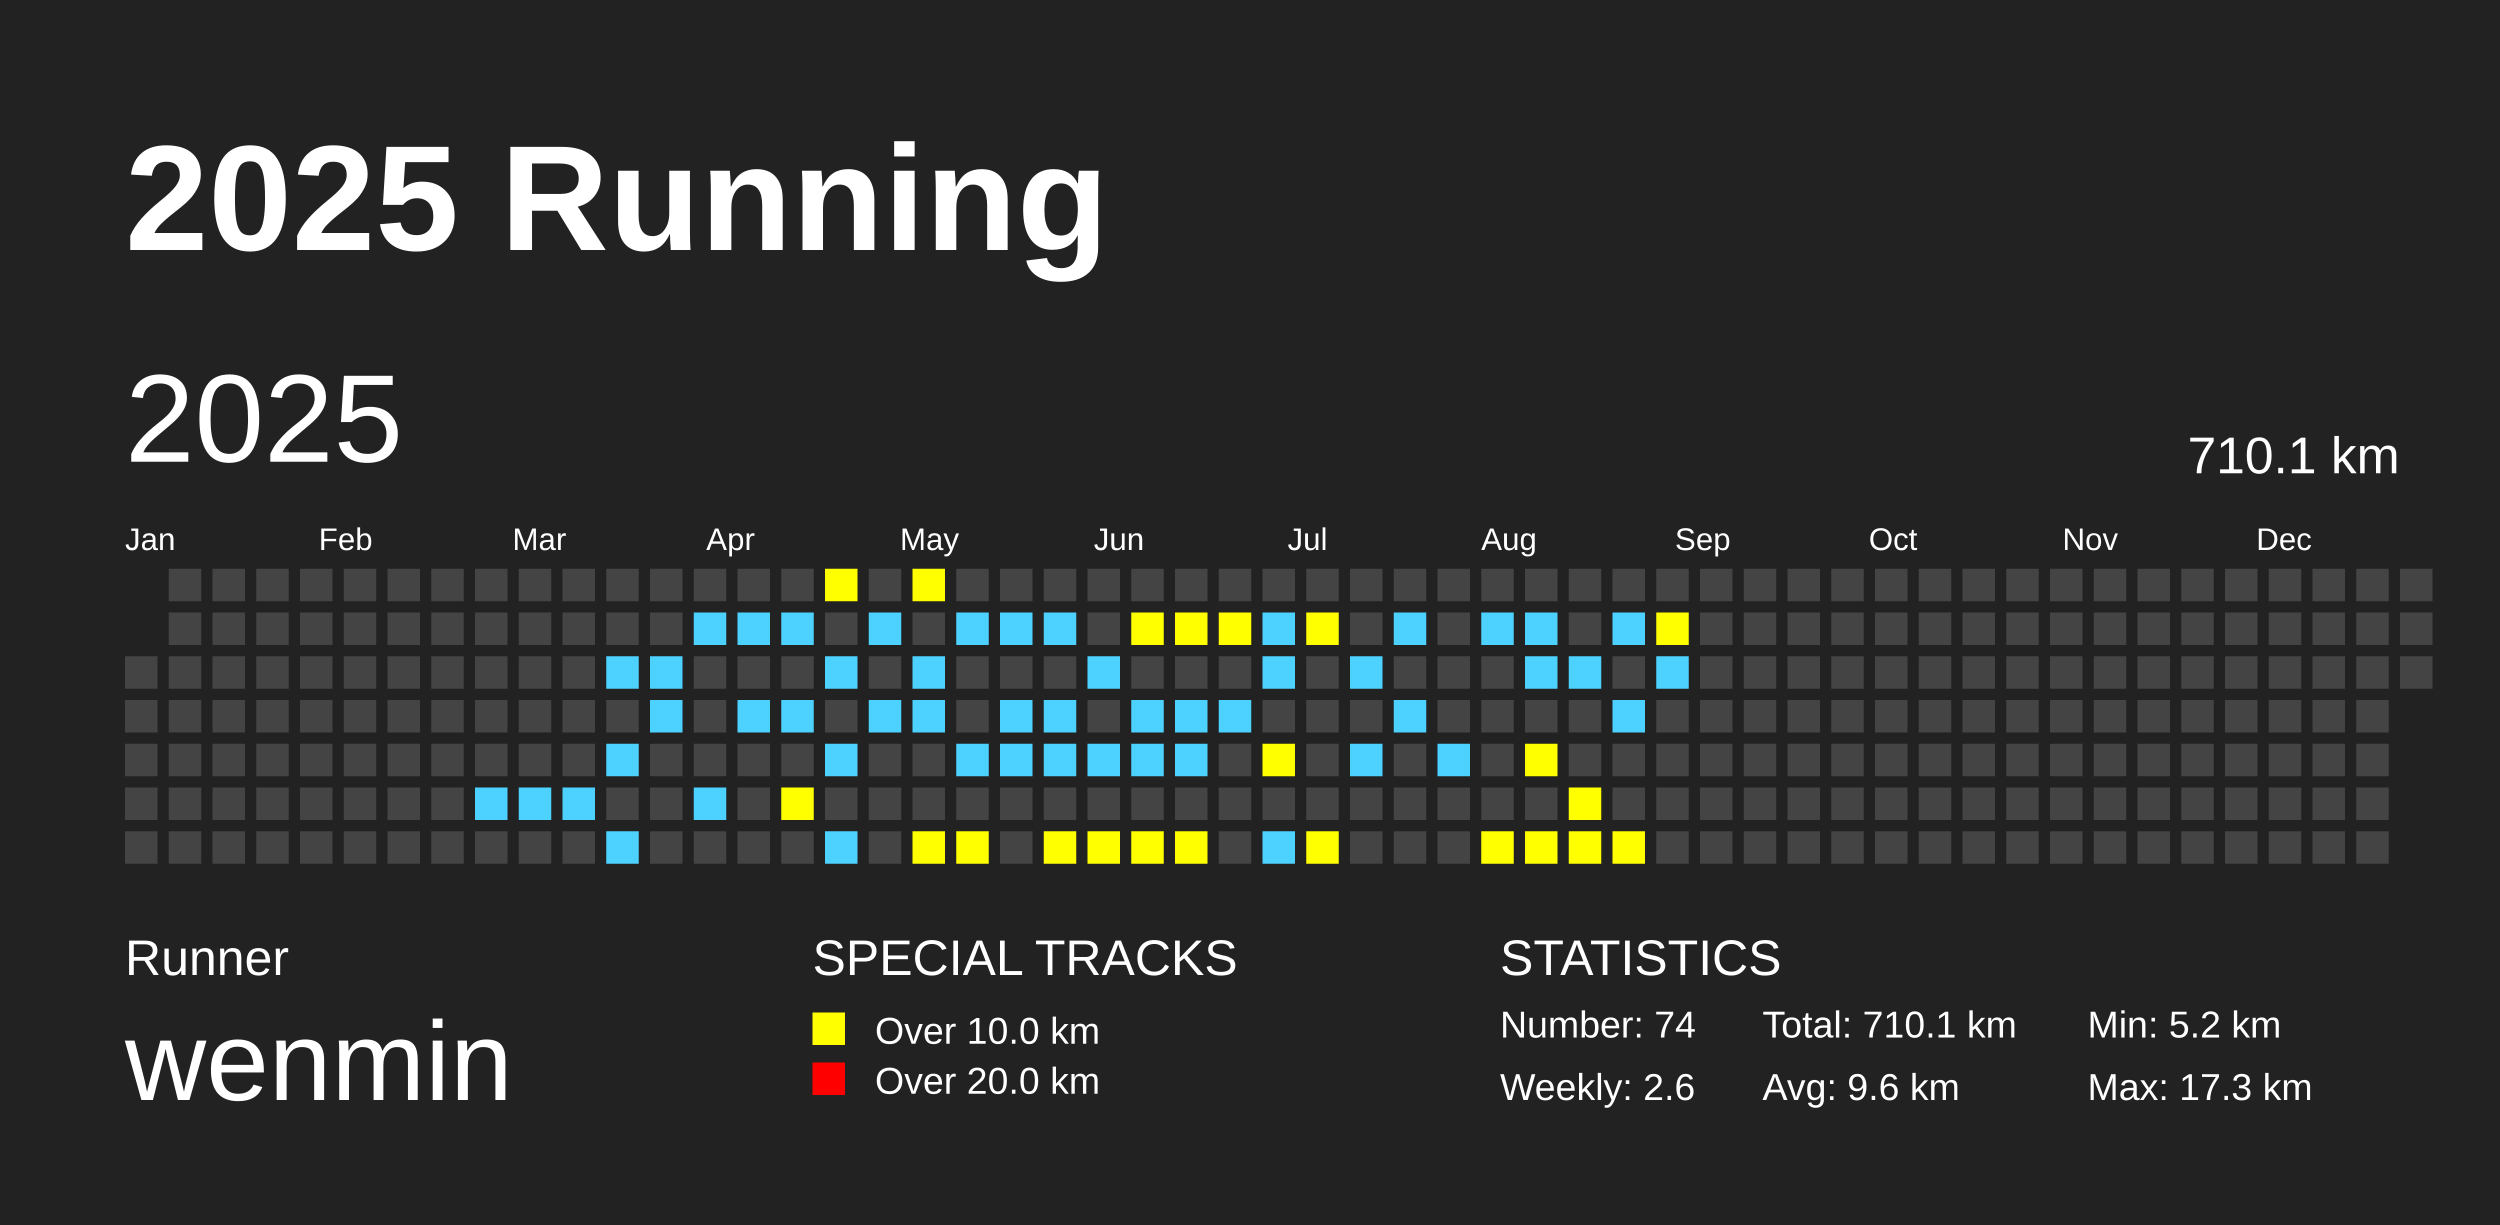
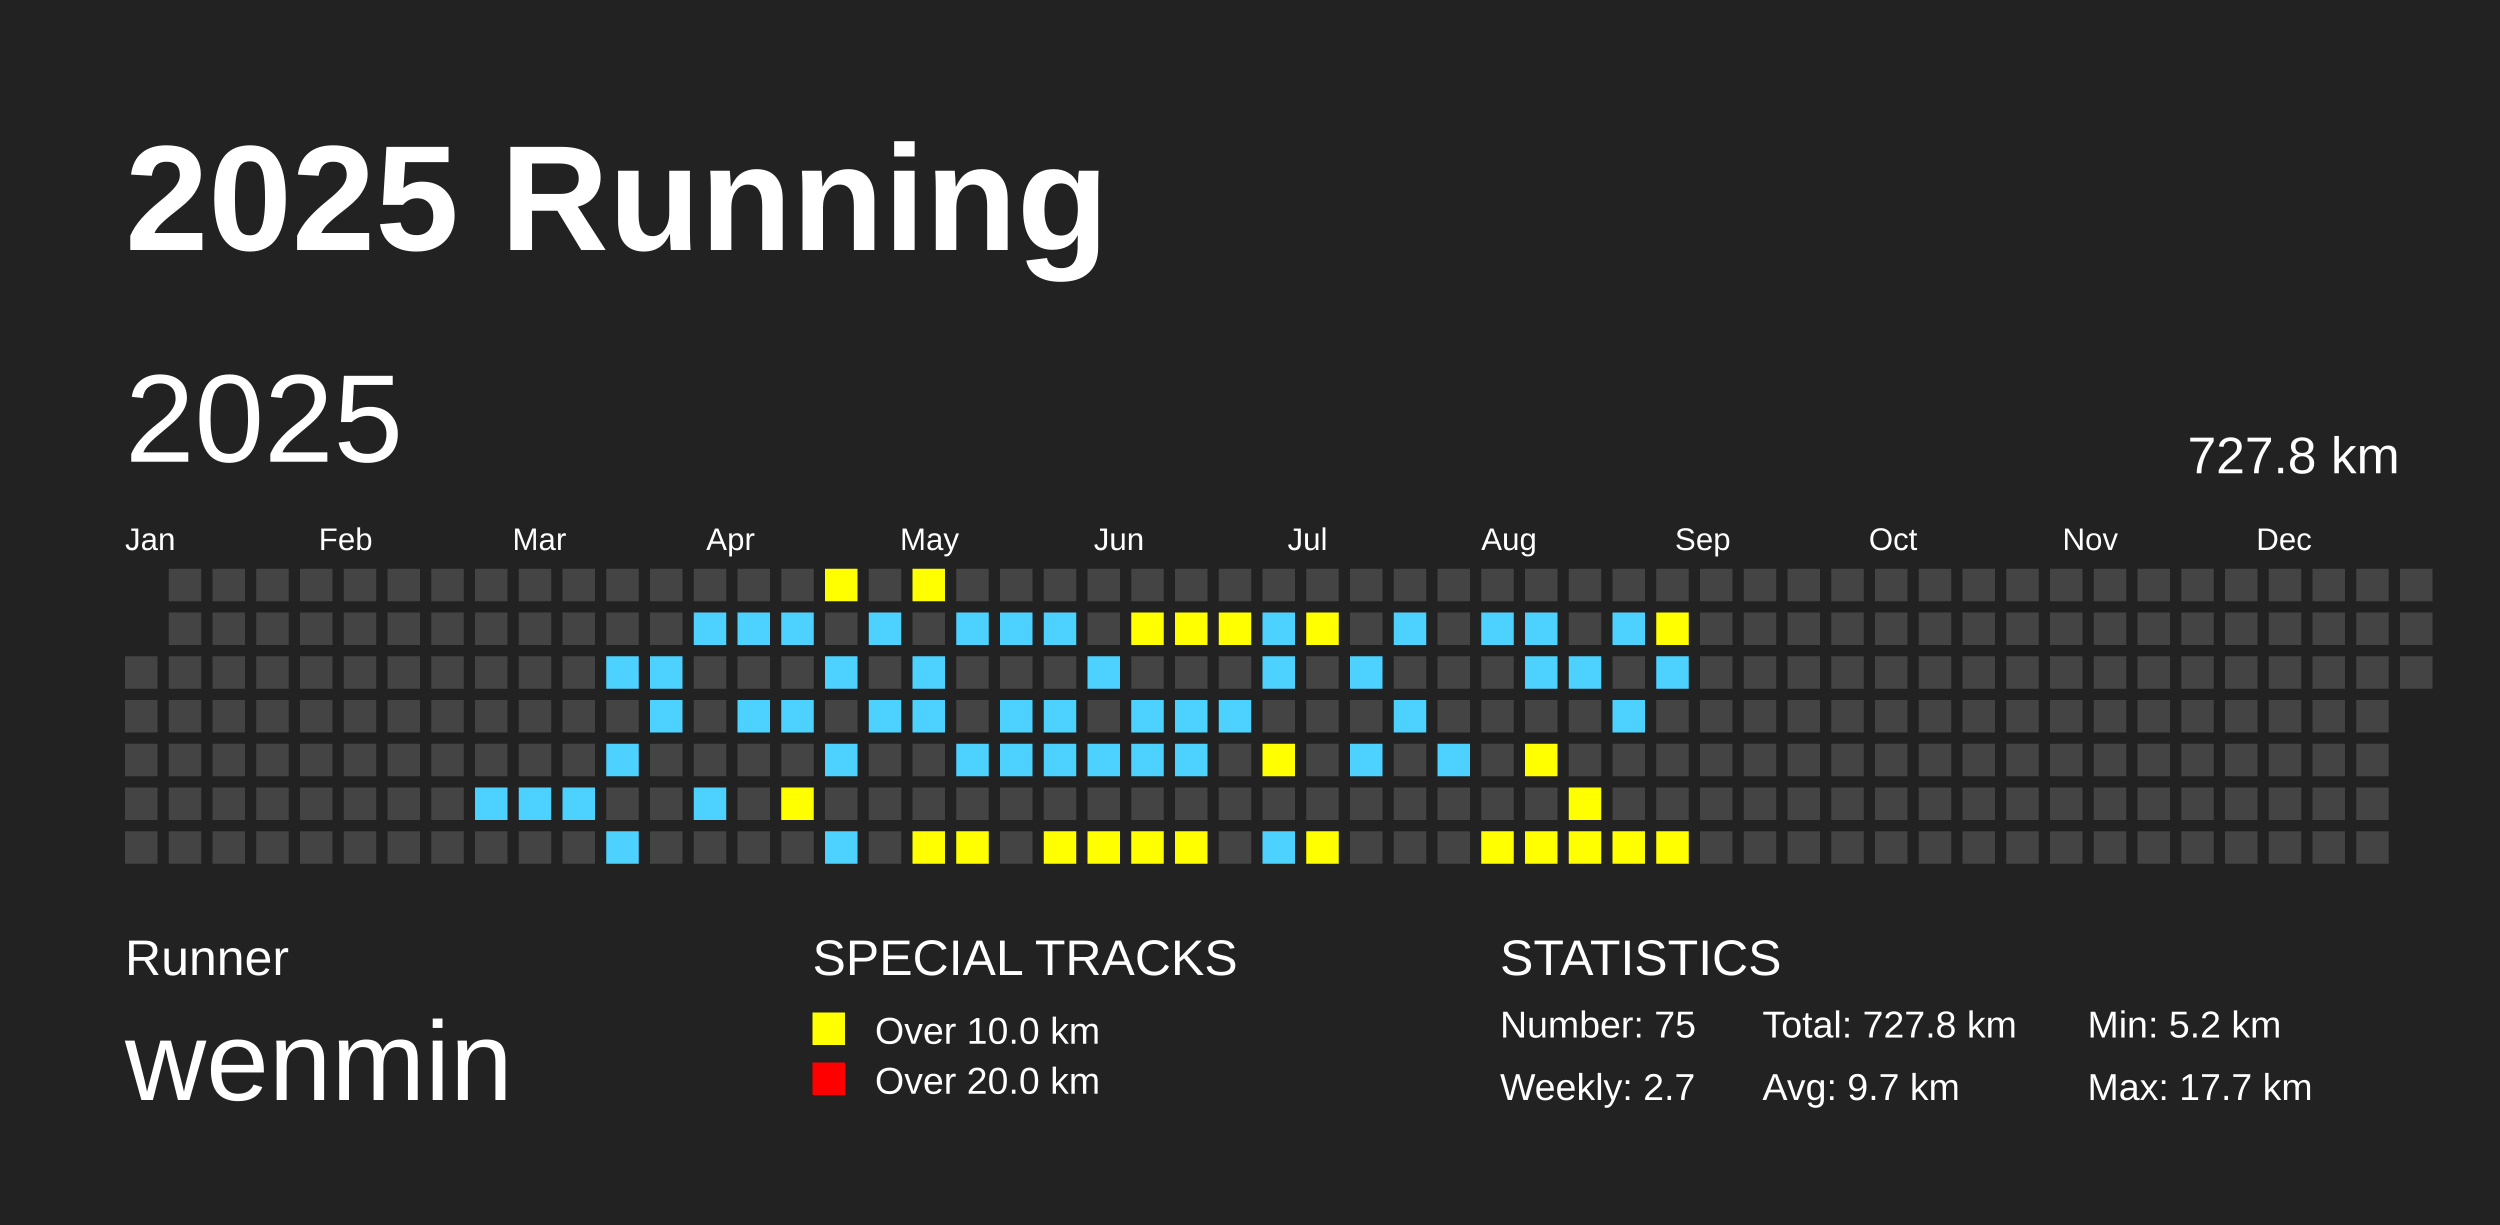
<svg xmlns="http://www.w3.org/2000/svg" baseProfile="full" height="98mm" version="1.1" viewBox="0,0,200,98" width="200mm">
  <defs />
  <rect fill="#222222" height="98" width="200" x="0" y="0" />
  <text fill="#FFFFFF" style="font-size:12px; font-family:Arial; font-weight:bold;" x="10" y="20">2025 Running</text>
  <text fill="#FFFFFF" style="font-size:4px; font-family:Arial" x="10" y="78">Runner</text>
  <text fill="#FFFFFF" style="font-size:9px; font-family:Arial" x="10" y="88">wenmin</text>
  <text fill="#FFFFFF" style="font-size:4px; font-family:Arial" x="65" y="78">SPECIAL TRACKS</text>
  <rect fill="yellow" height="2.6" width="2.6" x="65" y="81" />
  <text fill="#FFFFFF" style="font-size:3px; font-family:Arial" x="70" y="83.5">Over 10.0 km</text>
  <rect fill="red" height="2.6" width="2.6" x="65" y="85" />
  <text fill="#FFFFFF" style="font-size:3px; font-family:Arial" x="70" y="87.5">Over 20.0 km</text>
  <text fill="#FFFFFF" style="font-size:4px; font-family:Arial" x="120" y="78">STATISTICS</text>
-   <text fill="#FFFFFF" style="font-size:3px; font-family:Arial" x="120" y="83">Number: 74</text>
-   <text fill="#FFFFFF" style="font-size:3px; font-family:Arial" x="120" y="88">Weekly: 2.6</text>
-   <text fill="#FFFFFF" style="font-size:3px; font-family:Arial" x="141" y="83">Total: 710.1 km</text>
-   <text fill="#FFFFFF" style="font-size:3px; font-family:Arial" x="141" y="88">Avg: 9.6 km</text>
+   <text fill="#FFFFFF" style="font-size:3px; font-family:Arial" x="120" y="83">Number: 75</text>
+   <text fill="#FFFFFF" style="font-size:3px; font-family:Arial" x="120" y="88">Weekly: 2.7</text>
+   <text fill="#FFFFFF" style="font-size:3px; font-family:Arial" x="141" y="83">Total: 727.8 km</text>
+   <text fill="#FFFFFF" style="font-size:3px; font-family:Arial" x="141" y="88">Avg: 9.7 km</text>
  <text fill="#FFFFFF" style="font-size:3px; font-family:Arial" x="167" y="83">Min: 5.2 km</text>
-   <text fill="#FFFFFF" style="font-size:3px; font-family:Arial" x="167" y="88">Max: 17.3 km</text>
+   <text fill="#FFFFFF" style="font-size:3px; font-family:Arial" x="167" y="88">Max: 17.7 km</text>
  <text dominant-baseline="hanging" fill="#FFFFFF" style="font-size:10.0px; font-family:Arial;" x="10" y="30">2025</text>
-   <text dominant-baseline="hanging" fill="#FFFFFF" style="font-size:4.125px; font-family:Arial;" x="175" y="35">710.1 km</text>
+   <text dominant-baseline="hanging" fill="#FFFFFF" style="font-size:4.125px; font-family:Arial;" x="175" y="35">727.8 km</text>
  <text fill="#FFFFFF" style="font-size:2.5px; font-family:Arial" x="10.0" y="44">Jan</text>
  <text fill="#FFFFFF" style="font-size:2.5px; font-family:Arial" x="25.5" y="44">Feb</text>
  <text fill="#FFFFFF" style="font-size:2.5px; font-family:Arial" x="41.0" y="44">Mar</text>
  <text fill="#FFFFFF" style="font-size:2.5px; font-family:Arial" x="56.5" y="44">Apr</text>
  <text fill="#FFFFFF" style="font-size:2.5px; font-family:Arial" x="72.0" y="44">May</text>
  <text fill="#FFFFFF" style="font-size:2.5px; font-family:Arial" x="87.5" y="44">Jun</text>
  <text fill="#FFFFFF" style="font-size:2.5px; font-family:Arial" x="103.0" y="44">Jul</text>
  <text fill="#FFFFFF" style="font-size:2.5px; font-family:Arial" x="118.5" y="44">Aug</text>
  <text fill="#FFFFFF" style="font-size:2.5px; font-family:Arial" x="134.0" y="44">Sep</text>
  <text fill="#FFFFFF" style="font-size:2.5px; font-family:Arial" x="149.5" y="44">Oct</text>
  <text fill="#FFFFFF" style="font-size:2.5px; font-family:Arial" x="165.0" y="44">Nov</text>
  <text fill="#FFFFFF" style="font-size:2.5px; font-family:Arial" x="180.5" y="44">Dec</text>
  <rect fill="#444444" height="2.6" width="2.6" x="10.0" y="52.5" />
  <rect fill="#444444" height="2.6" width="2.6" x="10.0" y="56.0" />
  <rect fill="#444444" height="2.6" width="2.6" x="10.0" y="59.5" />
  <rect fill="#444444" height="2.6" width="2.6" x="10.0" y="63.0" />
  <rect fill="#444444" height="2.6" width="2.6" x="10.0" y="66.5" />
  <rect fill="#444444" height="2.6" width="2.6" x="13.5" y="45.5" />
  <rect fill="#444444" height="2.6" width="2.6" x="13.5" y="49.0" />
  <rect fill="#444444" height="2.6" width="2.6" x="13.5" y="52.5" />
  <rect fill="#444444" height="2.6" width="2.6" x="13.5" y="56.0" />
  <rect fill="#444444" height="2.6" width="2.6" x="13.5" y="59.5" />
  <rect fill="#444444" height="2.6" width="2.6" x="13.5" y="63.0" />
  <rect fill="#444444" height="2.6" width="2.6" x="13.5" y="66.5" />
  <rect fill="#444444" height="2.6" width="2.6" x="17.0" y="45.5" />
  <rect fill="#444444" height="2.6" width="2.6" x="17.0" y="49.0" />
  <rect fill="#444444" height="2.6" width="2.6" x="17.0" y="52.5" />
  <rect fill="#444444" height="2.6" width="2.6" x="17.0" y="56.0" />
  <rect fill="#444444" height="2.6" width="2.6" x="17.0" y="59.5" />
  <rect fill="#444444" height="2.6" width="2.6" x="17.0" y="63.0" />
  <rect fill="#444444" height="2.6" width="2.6" x="17.0" y="66.5" />
  <rect fill="#444444" height="2.6" width="2.6" x="20.5" y="45.5" />
  <rect fill="#444444" height="2.6" width="2.6" x="20.5" y="49.0" />
  <rect fill="#444444" height="2.6" width="2.6" x="20.5" y="52.5" />
  <rect fill="#444444" height="2.6" width="2.6" x="20.5" y="56.0" />
  <rect fill="#444444" height="2.6" width="2.6" x="20.5" y="59.5" />
  <rect fill="#444444" height="2.6" width="2.6" x="20.5" y="63.0" />
  <rect fill="#444444" height="2.6" width="2.6" x="20.5" y="66.5" />
  <rect fill="#444444" height="2.6" width="2.6" x="24.0" y="45.5" />
  <rect fill="#444444" height="2.6" width="2.6" x="24.0" y="49.0" />
  <rect fill="#444444" height="2.6" width="2.6" x="24.0" y="52.5" />
  <rect fill="#444444" height="2.6" width="2.6" x="24.0" y="56.0" />
  <rect fill="#444444" height="2.6" width="2.6" x="24.0" y="59.5" />
  <rect fill="#444444" height="2.6" width="2.6" x="24.0" y="63.0" />
  <rect fill="#444444" height="2.6" width="2.6" x="24.0" y="66.5" />
  <rect fill="#444444" height="2.6" width="2.6" x="27.5" y="45.5" />
  <rect fill="#444444" height="2.6" width="2.6" x="27.5" y="49.0" />
  <rect fill="#444444" height="2.6" width="2.6" x="27.5" y="52.5" />
  <rect fill="#444444" height="2.6" width="2.6" x="27.5" y="56.0" />
  <rect fill="#444444" height="2.6" width="2.6" x="27.5" y="59.5" />
  <rect fill="#444444" height="2.6" width="2.6" x="27.5" y="63.0" />
  <rect fill="#444444" height="2.6" width="2.6" x="27.5" y="66.5" />
  <rect fill="#444444" height="2.6" width="2.6" x="31.0" y="45.5" />
  <rect fill="#444444" height="2.6" width="2.6" x="31.0" y="49.0" />
  <rect fill="#444444" height="2.6" width="2.6" x="31.0" y="52.5" />
  <rect fill="#444444" height="2.6" width="2.6" x="31.0" y="56.0" />
  <rect fill="#444444" height="2.6" width="2.6" x="31.0" y="59.5" />
  <rect fill="#444444" height="2.6" width="2.6" x="31.0" y="63.0" />
  <rect fill="#444444" height="2.6" width="2.6" x="31.0" y="66.5" />
  <rect fill="#444444" height="2.6" width="2.6" x="34.5" y="45.5" />
  <rect fill="#444444" height="2.6" width="2.6" x="34.5" y="49.0" />
  <rect fill="#444444" height="2.6" width="2.6" x="34.5" y="52.5" />
  <rect fill="#444444" height="2.6" width="2.6" x="34.5" y="56.0" />
  <rect fill="#444444" height="2.6" width="2.6" x="34.5" y="59.5" />
  <rect fill="#444444" height="2.6" width="2.6" x="34.5" y="63.0" />
  <rect fill="#444444" height="2.6" width="2.6" x="34.5" y="66.5" />
  <rect fill="#444444" height="2.6" width="2.6" x="38.0" y="45.5" />
  <rect fill="#444444" height="2.6" width="2.6" x="38.0" y="49.0" />
  <rect fill="#444444" height="2.6" width="2.6" x="38.0" y="52.5" />
  <rect fill="#444444" height="2.6" width="2.6" x="38.0" y="56.0" />
  <rect fill="#444444" height="2.6" width="2.6" x="38.0" y="59.5" />
  <rect fill="#4DD2FF" height="2.6" width="2.6" x="38.0" y="63.0" />
  <rect fill="#444444" height="2.6" width="2.6" x="38.0" y="66.5" />
  <rect fill="#444444" height="2.6" width="2.6" x="41.5" y="45.5" />
  <rect fill="#444444" height="2.6" width="2.6" x="41.5" y="49.0" />
  <rect fill="#444444" height="2.6" width="2.6" x="41.5" y="52.5" />
  <rect fill="#444444" height="2.6" width="2.6" x="41.5" y="56.0" />
  <rect fill="#444444" height="2.6" width="2.6" x="41.5" y="59.5" />
  <rect fill="#4DD2FF" height="2.6" width="2.6" x="41.5" y="63.0" />
  <rect fill="#444444" height="2.6" width="2.6" x="41.5" y="66.5" />
  <rect fill="#444444" height="2.6" width="2.6" x="45.0" y="45.5" />
  <rect fill="#444444" height="2.6" width="2.6" x="45.0" y="49.0" />
  <rect fill="#444444" height="2.6" width="2.6" x="45.0" y="52.5" />
  <rect fill="#444444" height="2.6" width="2.6" x="45.0" y="56.0" />
  <rect fill="#444444" height="2.6" width="2.6" x="45.0" y="59.5" />
  <rect fill="#4DD2FF" height="2.6" width="2.6" x="45.0" y="63.0" />
  <rect fill="#444444" height="2.6" width="2.6" x="45.0" y="66.5" />
  <rect fill="#444444" height="2.6" width="2.6" x="48.5" y="45.5" />
  <rect fill="#444444" height="2.6" width="2.6" x="48.5" y="49.0" />
  <rect fill="#4DD2FF" height="2.6" width="2.6" x="48.5" y="52.5" />
  <rect fill="#444444" height="2.6" width="2.6" x="48.5" y="56.0" />
  <rect fill="#4DD2FF" height="2.6" width="2.6" x="48.5" y="59.5" />
  <rect fill="#444444" height="2.6" width="2.6" x="48.5" y="63.0" />
  <rect fill="#4DD2FF" height="2.6" width="2.6" x="48.5" y="66.5" />
  <rect fill="#444444" height="2.6" width="2.6" x="52.0" y="45.5" />
  <rect fill="#444444" height="2.6" width="2.6" x="52.0" y="49.0" />
  <rect fill="#4DD2FF" height="2.6" width="2.6" x="52.0" y="52.5" />
  <rect fill="#4DD2FF" height="2.6" width="2.6" x="52.0" y="56.0" />
  <rect fill="#444444" height="2.6" width="2.6" x="52.0" y="59.5" />
  <rect fill="#444444" height="2.6" width="2.6" x="52.0" y="63.0" />
  <rect fill="#444444" height="2.6" width="2.6" x="52.0" y="66.5" />
  <rect fill="#444444" height="2.6" width="2.6" x="55.5" y="45.5" />
  <rect fill="#4DD2FF" height="2.6" width="2.6" x="55.5" y="49.0" />
  <rect fill="#444444" height="2.6" width="2.6" x="55.5" y="52.5" />
  <rect fill="#444444" height="2.6" width="2.6" x="55.5" y="56.0" />
  <rect fill="#444444" height="2.6" width="2.6" x="55.5" y="59.5" />
  <rect fill="#4DD2FF" height="2.6" width="2.6" x="55.5" y="63.0" />
  <rect fill="#444444" height="2.6" width="2.6" x="55.5" y="66.5" />
  <rect fill="#444444" height="2.6" width="2.6" x="59.0" y="45.5" />
  <rect fill="#4DD2FF" height="2.6" width="2.6" x="59.0" y="49.0" />
  <rect fill="#444444" height="2.6" width="2.6" x="59.0" y="52.5" />
  <rect fill="#4DD2FF" height="2.6" width="2.6" x="59.0" y="56.0" />
  <rect fill="#444444" height="2.6" width="2.6" x="59.0" y="59.5" />
  <rect fill="#444444" height="2.6" width="2.6" x="59.0" y="63.0" />
  <rect fill="#444444" height="2.6" width="2.6" x="59.0" y="66.5" />
  <rect fill="#444444" height="2.6" width="2.6" x="62.5" y="45.5" />
  <rect fill="#4DD2FF" height="2.6" width="2.6" x="62.5" y="49.0" />
  <rect fill="#444444" height="2.6" width="2.6" x="62.5" y="52.5" />
  <rect fill="#4DD2FF" height="2.6" width="2.6" x="62.5" y="56.0" />
  <rect fill="#444444" height="2.6" width="2.6" x="62.5" y="59.5" />
  <rect fill="yellow" height="2.6" width="2.6" x="62.5" y="63.0" />
  <rect fill="#444444" height="2.6" width="2.6" x="62.5" y="66.5" />
  <rect fill="yellow" height="2.6" width="2.6" x="66.0" y="45.5" />
  <rect fill="#444444" height="2.6" width="2.6" x="66.0" y="49.0" />
  <rect fill="#4DD2FF" height="2.6" width="2.6" x="66.0" y="52.5" />
  <rect fill="#444444" height="2.6" width="2.6" x="66.0" y="56.0" />
  <rect fill="#4DD2FF" height="2.6" width="2.6" x="66.0" y="59.5" />
  <rect fill="#444444" height="2.6" width="2.6" x="66.0" y="63.0" />
  <rect fill="#4DD2FF" height="2.6" width="2.6" x="66.0" y="66.5" />
  <rect fill="#444444" height="2.6" width="2.6" x="69.5" y="45.5" />
  <rect fill="#4DD2FF" height="2.6" width="2.6" x="69.5" y="49.0" />
  <rect fill="#444444" height="2.6" width="2.6" x="69.5" y="52.5" />
  <rect fill="#4DD2FF" height="2.6" width="2.6" x="69.5" y="56.0" />
  <rect fill="#444444" height="2.6" width="2.6" x="69.5" y="59.5" />
  <rect fill="#444444" height="2.6" width="2.6" x="69.5" y="63.0" />
  <rect fill="#444444" height="2.6" width="2.6" x="69.5" y="66.5" />
  <rect fill="yellow" height="2.6" width="2.6" x="73.0" y="45.5" />
  <rect fill="#444444" height="2.6" width="2.6" x="73.0" y="49.0" />
  <rect fill="#4DD2FF" height="2.6" width="2.6" x="73.0" y="52.5" />
  <rect fill="#4DD2FF" height="2.6" width="2.6" x="73.0" y="56.0" />
  <rect fill="#444444" height="2.6" width="2.6" x="73.0" y="59.5" />
  <rect fill="#444444" height="2.6" width="2.6" x="73.0" y="63.0" />
  <rect fill="yellow" height="2.6" width="2.6" x="73.0" y="66.5" />
  <rect fill="#444444" height="2.6" width="2.6" x="76.5" y="45.5" />
  <rect fill="#4DD2FF" height="2.6" width="2.6" x="76.5" y="49.0" />
  <rect fill="#444444" height="2.6" width="2.6" x="76.5" y="52.5" />
  <rect fill="#444444" height="2.6" width="2.6" x="76.5" y="56.0" />
  <rect fill="#4DD2FF" height="2.6" width="2.6" x="76.5" y="59.5" />
  <rect fill="#444444" height="2.6" width="2.6" x="76.5" y="63.0" />
  <rect fill="yellow" height="2.6" width="2.6" x="76.5" y="66.5" />
  <rect fill="#444444" height="2.6" width="2.6" x="80.0" y="45.5" />
  <rect fill="#4DD2FF" height="2.6" width="2.6" x="80.0" y="49.0" />
  <rect fill="#444444" height="2.6" width="2.6" x="80.0" y="52.5" />
  <rect fill="#4DD2FF" height="2.6" width="2.6" x="80.0" y="56.0" />
  <rect fill="#4DD2FF" height="2.6" width="2.6" x="80.0" y="59.5" />
  <rect fill="#444444" height="2.6" width="2.6" x="80.0" y="63.0" />
  <rect fill="#444444" height="2.6" width="2.6" x="80.0" y="66.5" />
  <rect fill="#444444" height="2.6" width="2.6" x="83.5" y="45.5" />
  <rect fill="#4DD2FF" height="2.6" width="2.6" x="83.5" y="49.0" />
  <rect fill="#444444" height="2.6" width="2.6" x="83.5" y="52.5" />
  <rect fill="#4DD2FF" height="2.6" width="2.6" x="83.5" y="56.0" />
  <rect fill="#4DD2FF" height="2.6" width="2.6" x="83.5" y="59.5" />
  <rect fill="#444444" height="2.6" width="2.6" x="83.5" y="63.0" />
  <rect fill="yellow" height="2.6" width="2.6" x="83.5" y="66.5" />
  <rect fill="#444444" height="2.6" width="2.6" x="87.0" y="45.5" />
  <rect fill="#444444" height="2.6" width="2.6" x="87.0" y="49.0" />
  <rect fill="#4DD2FF" height="2.6" width="2.6" x="87.0" y="52.5" />
  <rect fill="#444444" height="2.6" width="2.6" x="87.0" y="56.0" />
  <rect fill="#4DD2FF" height="2.6" width="2.6" x="87.0" y="59.5" />
  <rect fill="#444444" height="2.6" width="2.6" x="87.0" y="63.0" />
  <rect fill="yellow" height="2.6" width="2.6" x="87.0" y="66.5" />
  <rect fill="#444444" height="2.6" width="2.6" x="90.5" y="45.5" />
  <rect fill="yellow" height="2.6" width="2.6" x="90.5" y="49.0" />
  <rect fill="#444444" height="2.6" width="2.6" x="90.5" y="52.5" />
  <rect fill="#4DD2FF" height="2.6" width="2.6" x="90.5" y="56.0" />
  <rect fill="#4DD2FF" height="2.6" width="2.6" x="90.5" y="59.5" />
  <rect fill="#444444" height="2.6" width="2.6" x="90.5" y="63.0" />
  <rect fill="yellow" height="2.6" width="2.6" x="90.5" y="66.5" />
  <rect fill="#444444" height="2.6" width="2.6" x="94.0" y="45.5" />
  <rect fill="yellow" height="2.6" width="2.6" x="94.0" y="49.0" />
  <rect fill="#444444" height="2.6" width="2.6" x="94.0" y="52.5" />
  <rect fill="#4DD2FF" height="2.6" width="2.6" x="94.0" y="56.0" />
  <rect fill="#4DD2FF" height="2.6" width="2.6" x="94.0" y="59.5" />
  <rect fill="#444444" height="2.6" width="2.6" x="94.0" y="63.0" />
  <rect fill="yellow" height="2.6" width="2.6" x="94.0" y="66.5" />
  <rect fill="#444444" height="2.6" width="2.6" x="97.5" y="45.5" />
  <rect fill="yellow" height="2.6" width="2.6" x="97.5" y="49.0" />
  <rect fill="#444444" height="2.6" width="2.6" x="97.5" y="52.5" />
  <rect fill="#4DD2FF" height="2.6" width="2.6" x="97.5" y="56.0" />
  <rect fill="#444444" height="2.6" width="2.6" x="97.5" y="59.5" />
  <rect fill="#444444" height="2.6" width="2.6" x="97.5" y="63.0" />
  <rect fill="#444444" height="2.6" width="2.6" x="97.5" y="66.5" />
  <rect fill="#444444" height="2.6" width="2.6" x="101.0" y="45.5" />
  <rect fill="#4DD2FF" height="2.6" width="2.6" x="101.0" y="49.0" />
  <rect fill="#4DD2FF" height="2.6" width="2.6" x="101.0" y="52.5" />
  <rect fill="#444444" height="2.6" width="2.6" x="101.0" y="56.0" />
  <rect fill="yellow" height="2.6" width="2.6" x="101.0" y="59.5" />
  <rect fill="#444444" height="2.6" width="2.6" x="101.0" y="63.0" />
  <rect fill="#4DD2FF" height="2.6" width="2.6" x="101.0" y="66.5" />
  <rect fill="#444444" height="2.6" width="2.6" x="104.5" y="45.5" />
  <rect fill="yellow" height="2.6" width="2.6" x="104.5" y="49.0" />
  <rect fill="#444444" height="2.6" width="2.6" x="104.5" y="52.5" />
  <rect fill="#444444" height="2.6" width="2.6" x="104.5" y="56.0" />
  <rect fill="#444444" height="2.6" width="2.6" x="104.5" y="59.5" />
  <rect fill="#444444" height="2.6" width="2.6" x="104.5" y="63.0" />
  <rect fill="yellow" height="2.6" width="2.6" x="104.5" y="66.5" />
  <rect fill="#444444" height="2.6" width="2.6" x="108.0" y="45.5" />
  <rect fill="#444444" height="2.6" width="2.6" x="108.0" y="49.0" />
  <rect fill="#4DD2FF" height="2.6" width="2.6" x="108.0" y="52.5" />
  <rect fill="#444444" height="2.6" width="2.6" x="108.0" y="56.0" />
  <rect fill="#4DD2FF" height="2.6" width="2.6" x="108.0" y="59.5" />
  <rect fill="#444444" height="2.6" width="2.6" x="108.0" y="63.0" />
  <rect fill="#444444" height="2.6" width="2.6" x="108.0" y="66.5" />
  <rect fill="#444444" height="2.6" width="2.6" x="111.5" y="45.5" />
  <rect fill="#4DD2FF" height="2.6" width="2.6" x="111.5" y="49.0" />
  <rect fill="#444444" height="2.6" width="2.6" x="111.5" y="52.5" />
  <rect fill="#4DD2FF" height="2.6" width="2.6" x="111.5" y="56.0" />
  <rect fill="#444444" height="2.6" width="2.6" x="111.5" y="59.5" />
  <rect fill="#444444" height="2.6" width="2.6" x="111.5" y="63.0" />
  <rect fill="#444444" height="2.6" width="2.6" x="111.5" y="66.5" />
  <rect fill="#444444" height="2.6" width="2.6" x="115.0" y="45.5" />
  <rect fill="#444444" height="2.6" width="2.6" x="115.0" y="49.0" />
  <rect fill="#444444" height="2.6" width="2.6" x="115.0" y="52.5" />
  <rect fill="#444444" height="2.6" width="2.6" x="115.0" y="56.0" />
  <rect fill="#4DD2FF" height="2.6" width="2.6" x="115.0" y="59.5" />
  <rect fill="#444444" height="2.6" width="2.6" x="115.0" y="63.0" />
  <rect fill="#444444" height="2.6" width="2.6" x="115.0" y="66.5" />
  <rect fill="#444444" height="2.6" width="2.6" x="118.5" y="45.5" />
  <rect fill="#4DD2FF" height="2.6" width="2.6" x="118.5" y="49.0" />
  <rect fill="#444444" height="2.6" width="2.6" x="118.5" y="52.5" />
  <rect fill="#444444" height="2.6" width="2.6" x="118.5" y="56.0" />
  <rect fill="#444444" height="2.6" width="2.6" x="118.5" y="59.5" />
  <rect fill="#444444" height="2.6" width="2.6" x="118.5" y="63.0" />
  <rect fill="yellow" height="2.6" width="2.6" x="118.5" y="66.5" />
  <rect fill="#444444" height="2.6" width="2.6" x="122.0" y="45.5" />
  <rect fill="#4DD2FF" height="2.6" width="2.6" x="122.0" y="49.0" />
  <rect fill="#4DD2FF" height="2.6" width="2.6" x="122.0" y="52.5" />
  <rect fill="#444444" height="2.6" width="2.6" x="122.0" y="56.0" />
  <rect fill="yellow" height="2.6" width="2.6" x="122.0" y="59.5" />
  <rect fill="#444444" height="2.6" width="2.6" x="122.0" y="63.0" />
  <rect fill="yellow" height="2.6" width="2.6" x="122.0" y="66.5" />
  <rect fill="#444444" height="2.6" width="2.6" x="125.5" y="45.5" />
  <rect fill="#444444" height="2.6" width="2.6" x="125.5" y="49.0" />
  <rect fill="#4DD2FF" height="2.6" width="2.6" x="125.5" y="52.5" />
  <rect fill="#444444" height="2.6" width="2.6" x="125.5" y="56.0" />
  <rect fill="#444444" height="2.6" width="2.6" x="125.5" y="59.5" />
  <rect fill="yellow" height="2.6" width="2.6" x="125.5" y="63.0" />
  <rect fill="yellow" height="2.6" width="2.6" x="125.5" y="66.5" />
  <rect fill="#444444" height="2.6" width="2.6" x="129.0" y="45.5" />
  <rect fill="#4DD2FF" height="2.6" width="2.6" x="129.0" y="49.0" />
  <rect fill="#444444" height="2.6" width="2.6" x="129.0" y="52.5" />
  <rect fill="#4DD2FF" height="2.6" width="2.6" x="129.0" y="56.0" />
  <rect fill="#444444" height="2.6" width="2.6" x="129.0" y="59.5" />
  <rect fill="#444444" height="2.6" width="2.6" x="129.0" y="63.0" />
  <rect fill="yellow" height="2.6" width="2.6" x="129.0" y="66.5" />
  <rect fill="#444444" height="2.6" width="2.6" x="132.5" y="45.5" />
  <rect fill="yellow" height="2.6" width="2.6" x="132.5" y="49.0" />
  <rect fill="#4DD2FF" height="2.6" width="2.6" x="132.5" y="52.5" />
  <rect fill="#444444" height="2.6" width="2.6" x="132.5" y="56.0" />
  <rect fill="#444444" height="2.6" width="2.6" x="132.5" y="59.5" />
  <rect fill="#444444" height="2.6" width="2.6" x="132.5" y="63.0" />
-   <rect fill="#444444" height="2.6" width="2.6" x="132.5" y="66.5" />
+   <rect fill="yellow" height="2.6" width="2.6" x="132.5" y="66.5" />
  <rect fill="#444444" height="2.6" width="2.6" x="136.0" y="45.5" />
  <rect fill="#444444" height="2.6" width="2.6" x="136.0" y="49.0" />
  <rect fill="#444444" height="2.6" width="2.6" x="136.0" y="52.5" />
  <rect fill="#444444" height="2.6" width="2.6" x="136.0" y="56.0" />
  <rect fill="#444444" height="2.6" width="2.6" x="136.0" y="59.5" />
  <rect fill="#444444" height="2.6" width="2.6" x="136.0" y="63.0" />
  <rect fill="#444444" height="2.6" width="2.6" x="136.0" y="66.5" />
  <rect fill="#444444" height="2.6" width="2.6" x="139.5" y="45.5" />
  <rect fill="#444444" height="2.6" width="2.6" x="139.5" y="49.0" />
  <rect fill="#444444" height="2.6" width="2.6" x="139.5" y="52.5" />
  <rect fill="#444444" height="2.6" width="2.6" x="139.5" y="56.0" />
  <rect fill="#444444" height="2.6" width="2.6" x="139.5" y="59.5" />
  <rect fill="#444444" height="2.6" width="2.6" x="139.5" y="63.0" />
  <rect fill="#444444" height="2.6" width="2.6" x="139.5" y="66.5" />
  <rect fill="#444444" height="2.6" width="2.6" x="143.0" y="45.5" />
  <rect fill="#444444" height="2.6" width="2.6" x="143.0" y="49.0" />
  <rect fill="#444444" height="2.6" width="2.6" x="143.0" y="52.5" />
  <rect fill="#444444" height="2.6" width="2.6" x="143.0" y="56.0" />
  <rect fill="#444444" height="2.6" width="2.6" x="143.0" y="59.5" />
  <rect fill="#444444" height="2.6" width="2.6" x="143.0" y="63.0" />
  <rect fill="#444444" height="2.6" width="2.6" x="143.0" y="66.5" />
  <rect fill="#444444" height="2.6" width="2.6" x="146.5" y="45.5" />
  <rect fill="#444444" height="2.6" width="2.6" x="146.5" y="49.0" />
  <rect fill="#444444" height="2.6" width="2.6" x="146.5" y="52.5" />
  <rect fill="#444444" height="2.6" width="2.6" x="146.5" y="56.0" />
  <rect fill="#444444" height="2.6" width="2.6" x="146.5" y="59.5" />
  <rect fill="#444444" height="2.6" width="2.6" x="146.5" y="63.0" />
  <rect fill="#444444" height="2.6" width="2.6" x="146.5" y="66.5" />
  <rect fill="#444444" height="2.6" width="2.6" x="150.0" y="45.5" />
  <rect fill="#444444" height="2.6" width="2.6" x="150.0" y="49.0" />
  <rect fill="#444444" height="2.6" width="2.6" x="150.0" y="52.5" />
  <rect fill="#444444" height="2.6" width="2.6" x="150.0" y="56.0" />
  <rect fill="#444444" height="2.6" width="2.6" x="150.0" y="59.5" />
  <rect fill="#444444" height="2.6" width="2.6" x="150.0" y="63.0" />
  <rect fill="#444444" height="2.6" width="2.6" x="150.0" y="66.5" />
  <rect fill="#444444" height="2.6" width="2.6" x="153.5" y="45.5" />
  <rect fill="#444444" height="2.6" width="2.6" x="153.5" y="49.0" />
  <rect fill="#444444" height="2.6" width="2.6" x="153.5" y="52.5" />
  <rect fill="#444444" height="2.6" width="2.6" x="153.5" y="56.0" />
  <rect fill="#444444" height="2.6" width="2.6" x="153.5" y="59.5" />
  <rect fill="#444444" height="2.6" width="2.6" x="153.5" y="63.0" />
  <rect fill="#444444" height="2.6" width="2.6" x="153.5" y="66.5" />
  <rect fill="#444444" height="2.6" width="2.6" x="157.0" y="45.5" />
  <rect fill="#444444" height="2.6" width="2.6" x="157.0" y="49.0" />
  <rect fill="#444444" height="2.6" width="2.6" x="157.0" y="52.5" />
  <rect fill="#444444" height="2.6" width="2.6" x="157.0" y="56.0" />
  <rect fill="#444444" height="2.6" width="2.6" x="157.0" y="59.5" />
  <rect fill="#444444" height="2.6" width="2.6" x="157.0" y="63.0" />
  <rect fill="#444444" height="2.6" width="2.6" x="157.0" y="66.5" />
  <rect fill="#444444" height="2.6" width="2.6" x="160.5" y="45.5" />
  <rect fill="#444444" height="2.6" width="2.6" x="160.5" y="49.0" />
  <rect fill="#444444" height="2.6" width="2.6" x="160.5" y="52.5" />
  <rect fill="#444444" height="2.6" width="2.6" x="160.5" y="56.0" />
  <rect fill="#444444" height="2.6" width="2.6" x="160.5" y="59.5" />
  <rect fill="#444444" height="2.6" width="2.6" x="160.5" y="63.0" />
  <rect fill="#444444" height="2.6" width="2.6" x="160.5" y="66.5" />
  <rect fill="#444444" height="2.6" width="2.6" x="164.0" y="45.5" />
  <rect fill="#444444" height="2.6" width="2.6" x="164.0" y="49.0" />
  <rect fill="#444444" height="2.6" width="2.6" x="164.0" y="52.5" />
  <rect fill="#444444" height="2.6" width="2.6" x="164.0" y="56.0" />
  <rect fill="#444444" height="2.6" width="2.6" x="164.0" y="59.5" />
  <rect fill="#444444" height="2.6" width="2.6" x="164.0" y="63.0" />
  <rect fill="#444444" height="2.6" width="2.6" x="164.0" y="66.5" />
  <rect fill="#444444" height="2.6" width="2.6" x="167.5" y="45.5" />
  <rect fill="#444444" height="2.6" width="2.6" x="167.5" y="49.0" />
  <rect fill="#444444" height="2.6" width="2.6" x="167.5" y="52.5" />
  <rect fill="#444444" height="2.6" width="2.6" x="167.5" y="56.0" />
  <rect fill="#444444" height="2.6" width="2.6" x="167.5" y="59.5" />
  <rect fill="#444444" height="2.6" width="2.6" x="167.5" y="63.0" />
  <rect fill="#444444" height="2.6" width="2.6" x="167.5" y="66.5" />
  <rect fill="#444444" height="2.6" width="2.6" x="171.0" y="45.5" />
  <rect fill="#444444" height="2.6" width="2.6" x="171.0" y="49.0" />
  <rect fill="#444444" height="2.6" width="2.6" x="171.0" y="52.5" />
  <rect fill="#444444" height="2.6" width="2.6" x="171.0" y="56.0" />
  <rect fill="#444444" height="2.6" width="2.6" x="171.0" y="59.5" />
  <rect fill="#444444" height="2.6" width="2.6" x="171.0" y="63.0" />
  <rect fill="#444444" height="2.6" width="2.6" x="171.0" y="66.5" />
  <rect fill="#444444" height="2.6" width="2.6" x="174.5" y="45.5" />
  <rect fill="#444444" height="2.6" width="2.6" x="174.5" y="49.0" />
  <rect fill="#444444" height="2.6" width="2.6" x="174.5" y="52.5" />
  <rect fill="#444444" height="2.6" width="2.6" x="174.5" y="56.0" />
  <rect fill="#444444" height="2.6" width="2.6" x="174.5" y="59.5" />
  <rect fill="#444444" height="2.6" width="2.6" x="174.5" y="63.0" />
  <rect fill="#444444" height="2.6" width="2.6" x="174.5" y="66.5" />
  <rect fill="#444444" height="2.6" width="2.6" x="178.0" y="45.5" />
  <rect fill="#444444" height="2.6" width="2.6" x="178.0" y="49.0" />
  <rect fill="#444444" height="2.6" width="2.6" x="178.0" y="52.5" />
  <rect fill="#444444" height="2.6" width="2.6" x="178.0" y="56.0" />
  <rect fill="#444444" height="2.6" width="2.6" x="178.0" y="59.5" />
  <rect fill="#444444" height="2.6" width="2.6" x="178.0" y="63.0" />
  <rect fill="#444444" height="2.6" width="2.6" x="178.0" y="66.5" />
  <rect fill="#444444" height="2.6" width="2.6" x="181.5" y="45.5" />
  <rect fill="#444444" height="2.6" width="2.6" x="181.5" y="49.0" />
  <rect fill="#444444" height="2.6" width="2.6" x="181.5" y="52.5" />
  <rect fill="#444444" height="2.6" width="2.6" x="181.5" y="56.0" />
  <rect fill="#444444" height="2.6" width="2.6" x="181.5" y="59.5" />
  <rect fill="#444444" height="2.6" width="2.6" x="181.5" y="63.0" />
  <rect fill="#444444" height="2.6" width="2.6" x="181.5" y="66.5" />
  <rect fill="#444444" height="2.6" width="2.6" x="185.0" y="45.5" />
  <rect fill="#444444" height="2.6" width="2.6" x="185.0" y="49.0" />
  <rect fill="#444444" height="2.6" width="2.6" x="185.0" y="52.5" />
  <rect fill="#444444" height="2.6" width="2.6" x="185.0" y="56.0" />
  <rect fill="#444444" height="2.6" width="2.6" x="185.0" y="59.5" />
  <rect fill="#444444" height="2.6" width="2.6" x="185.0" y="63.0" />
  <rect fill="#444444" height="2.6" width="2.6" x="185.0" y="66.5" />
  <rect fill="#444444" height="2.6" width="2.6" x="188.5" y="45.5" />
  <rect fill="#444444" height="2.6" width="2.6" x="188.5" y="49.0" />
  <rect fill="#444444" height="2.6" width="2.6" x="188.5" y="52.5" />
  <rect fill="#444444" height="2.6" width="2.6" x="188.5" y="56.0" />
  <rect fill="#444444" height="2.6" width="2.6" x="188.5" y="59.5" />
  <rect fill="#444444" height="2.6" width="2.6" x="188.5" y="63.0" />
  <rect fill="#444444" height="2.6" width="2.6" x="188.5" y="66.5" />
  <rect fill="#444444" height="2.6" width="2.6" x="192.0" y="45.5" />
  <rect fill="#444444" height="2.6" width="2.6" x="192.0" y="49.0" />
  <rect fill="#444444" height="2.6" width="2.6" x="192.0" y="52.5" />
</svg>
